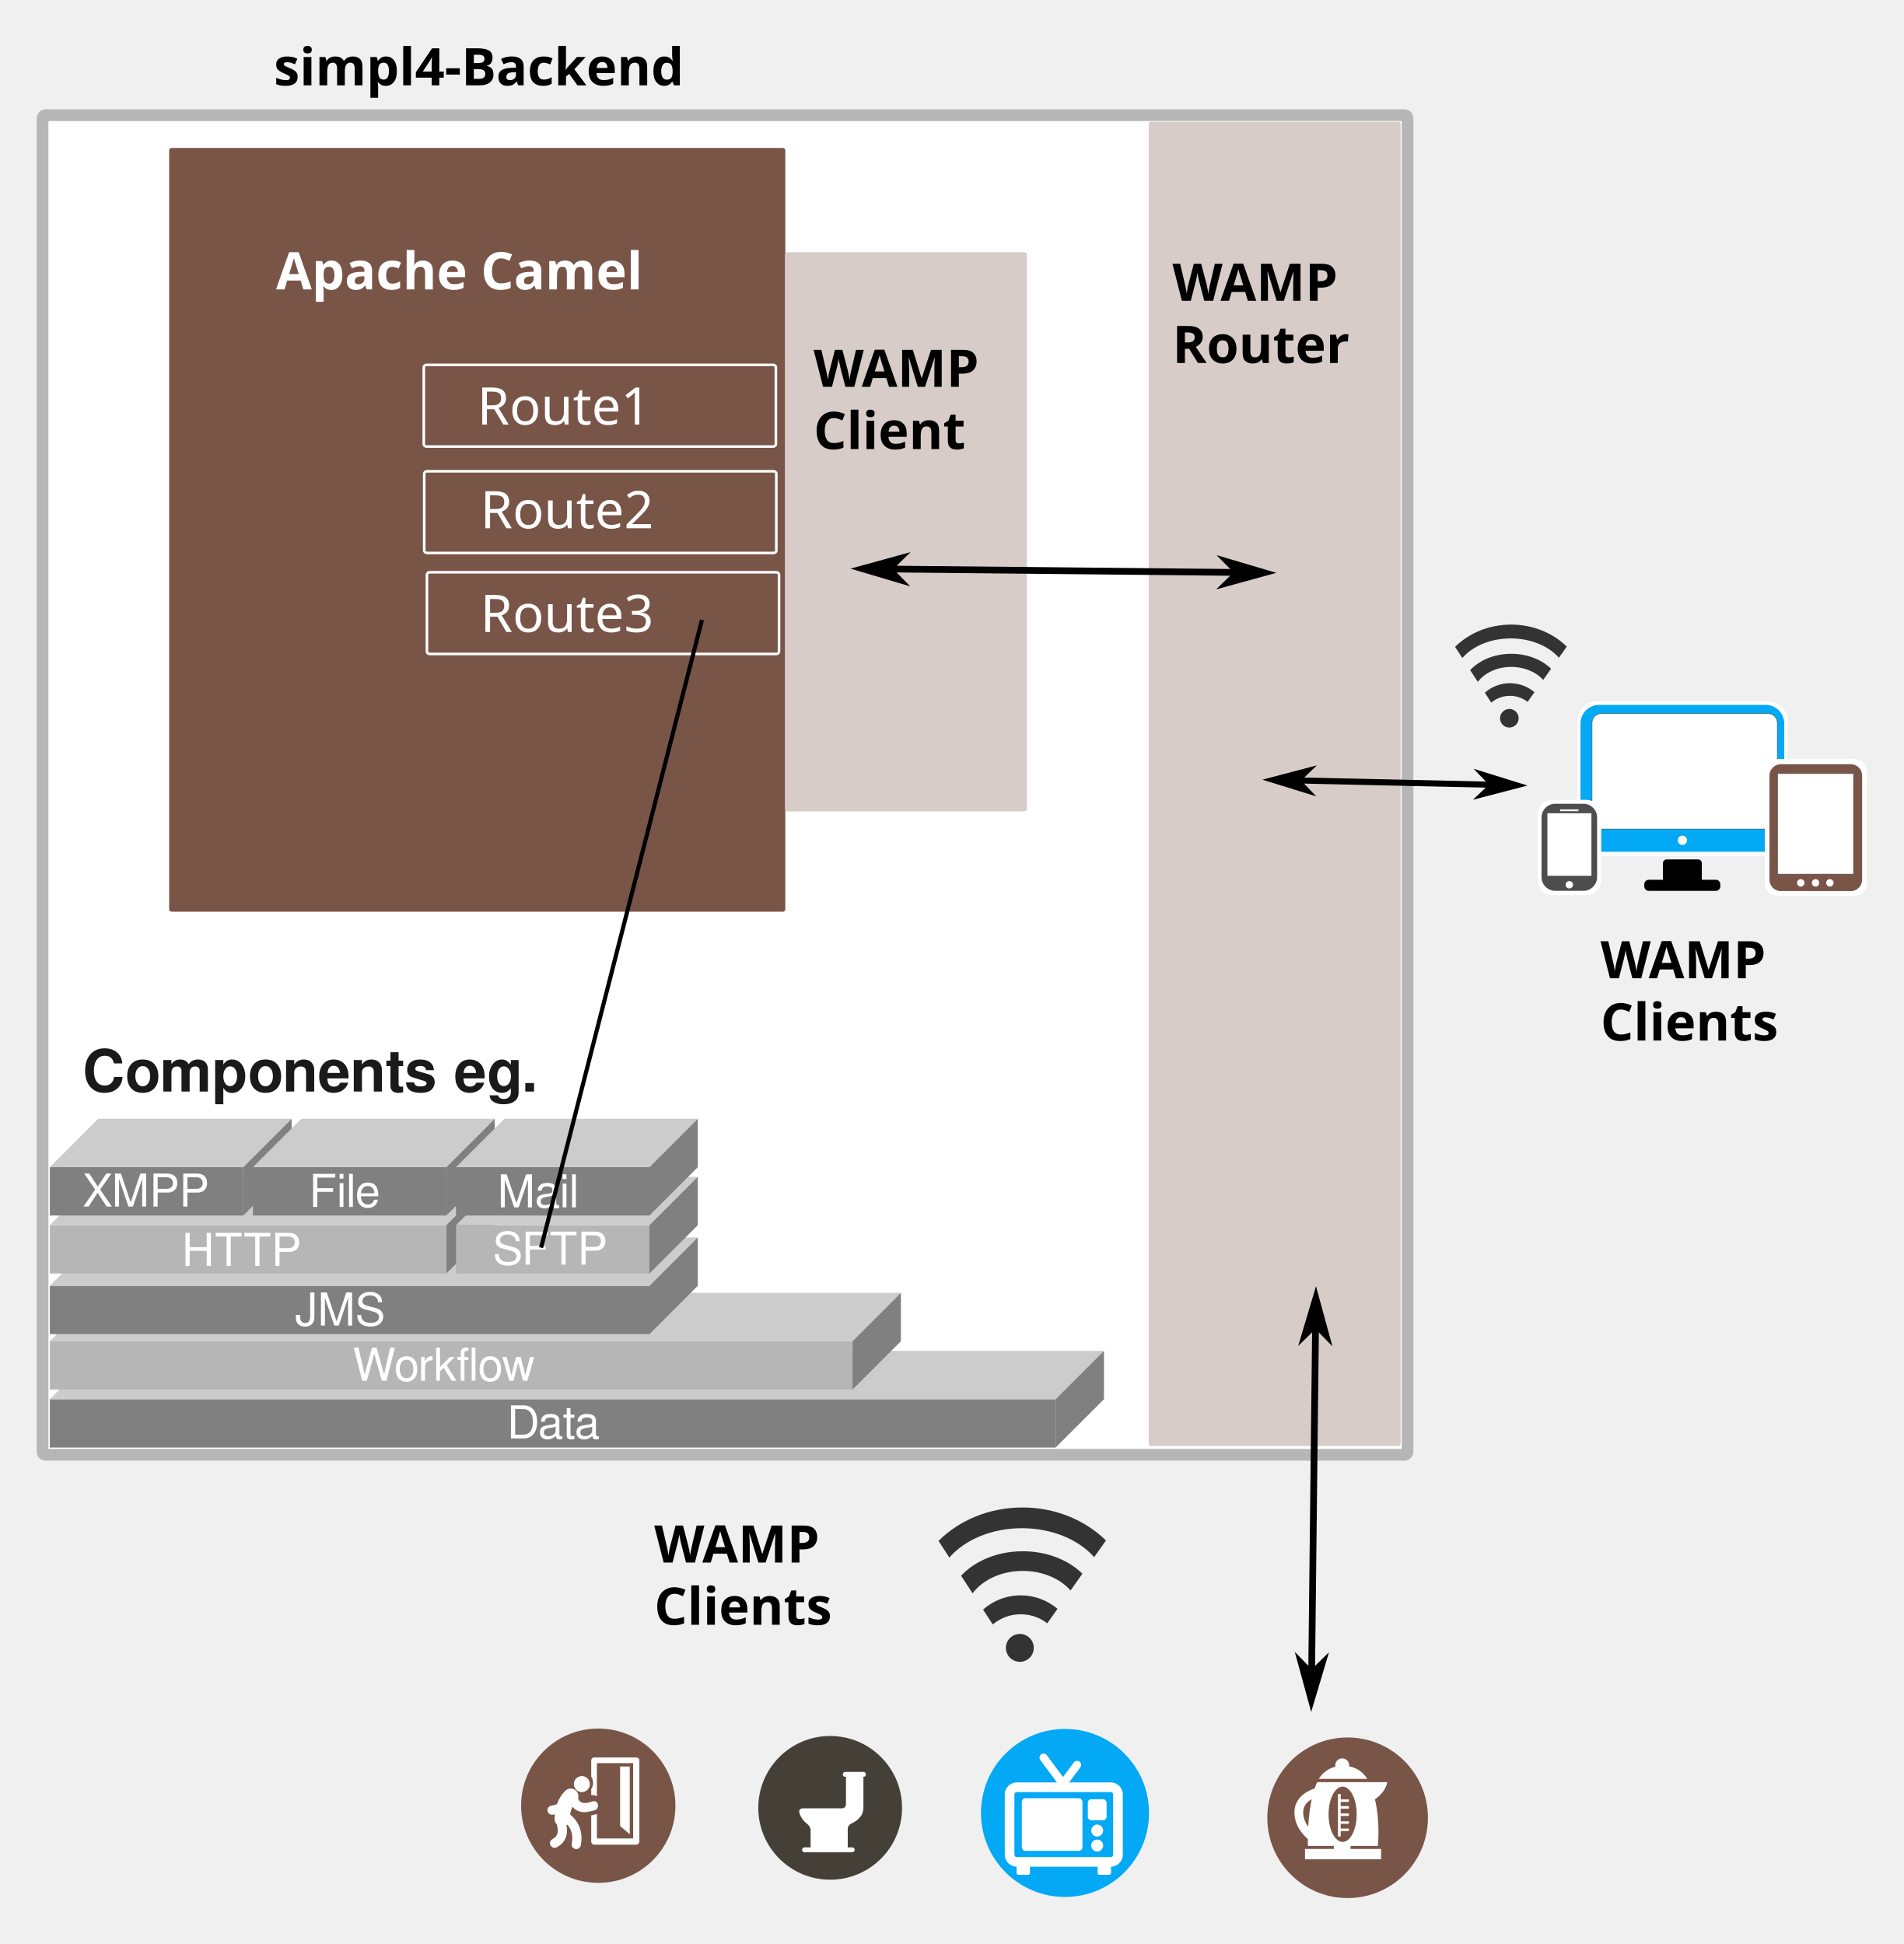
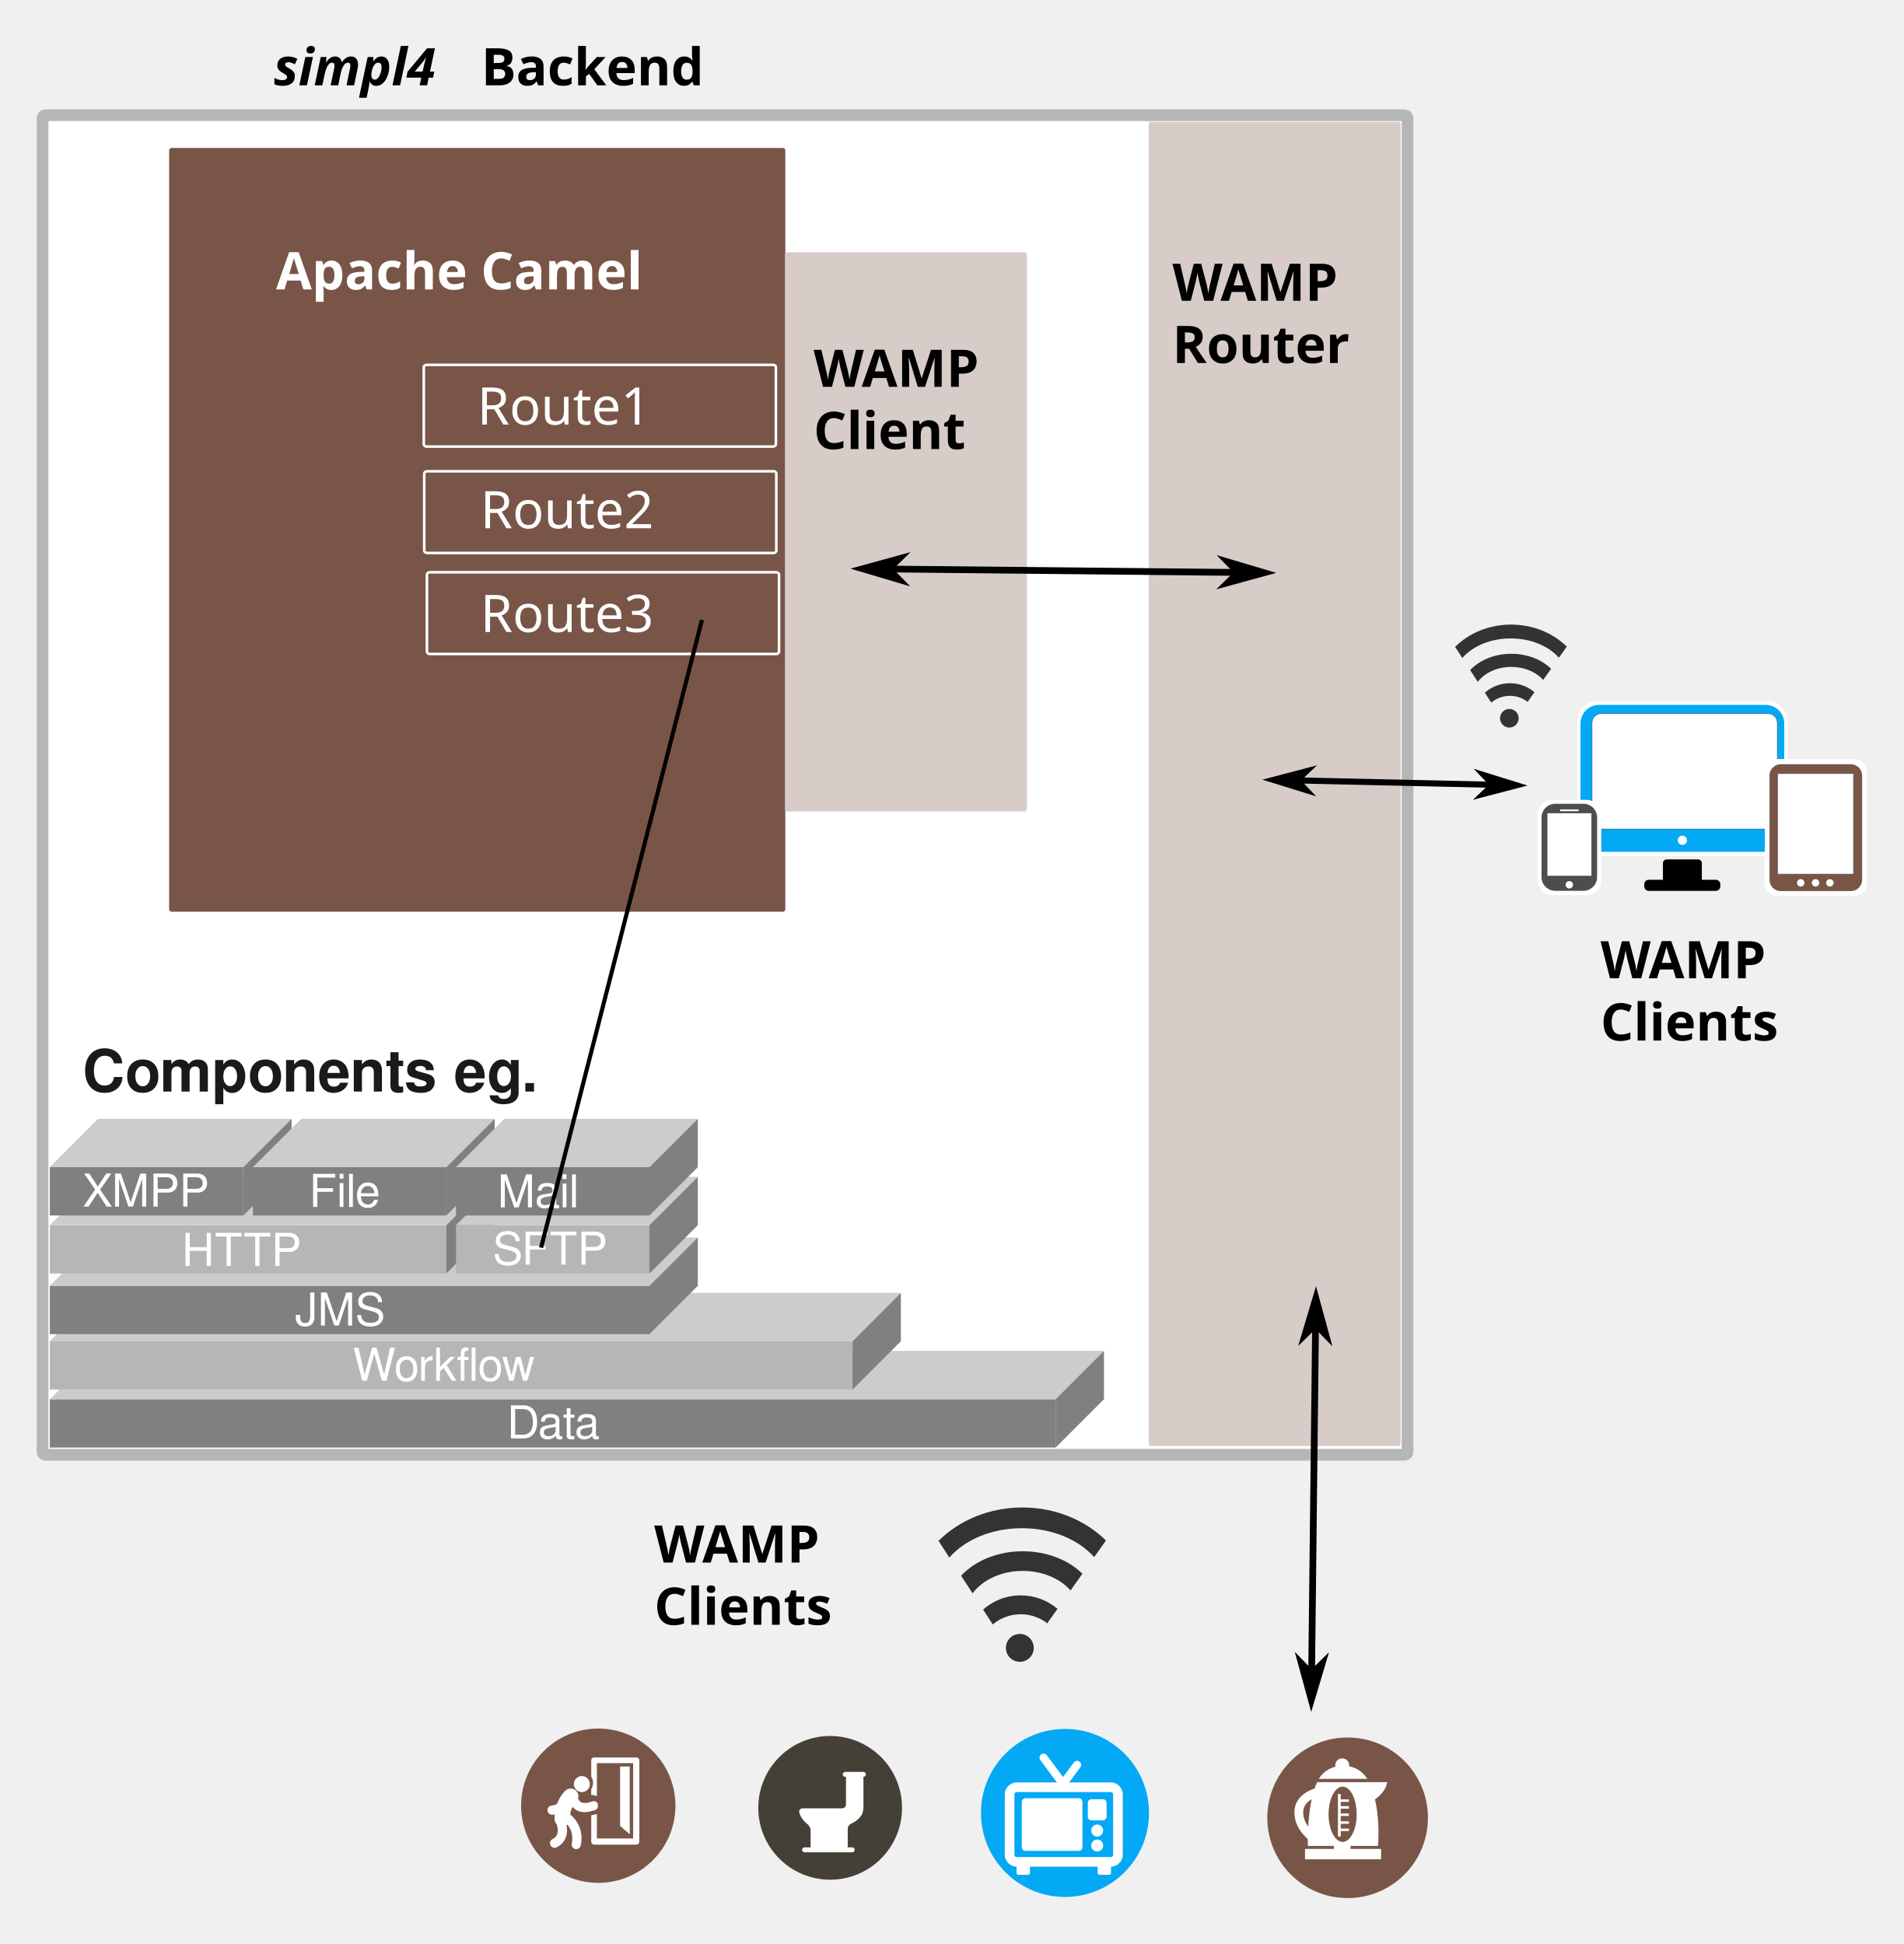
<svg xmlns="http://www.w3.org/2000/svg" width="207.181mm" height="211.635mm" viewBox="0 0 734.105 749.887" id="svg2" version="1.1">
  <defs id="defs4">
    <marker orient="auto" refY="0" refX="0" id="Arrow2Mend" style="overflow:visible">
      <path id="path4393" style="fill:#000000;fill-opacity:1;fill-rule:evenodd;stroke:#000000;stroke-width:0.625;stroke-linejoin:round;stroke-opacity:1" d="M 8.719,4.034 -2.207,0.016 8.719,-4.002 c -1.745,2.372 -1.735,5.617 -6e-7,8.035 z" transform="scale(-0.6,-0.6)" />
    </marker>
    <marker orient="auto" refY="0" refX="0" id="marker5491" style="overflow:visible">
      <path id="path5493" d="M 0,0 5,-5 -12.5,0 5,5 0,0 Z" style="fill:#000000;fill-opacity:1;fill-rule:evenodd;stroke:#000000;stroke-width:1pt;stroke-opacity:1" transform="matrix(-0.4,0,0,-0.4,-4,0)" />
    </marker>
    <marker orient="auto" refY="0" refX="0" id="marker5319" style="overflow:visible">
      <path id="path5321" d="M 0,0 5,-5 -12.5,0 5,5 0,0 Z" style="fill:#000000;fill-opacity:1;fill-rule:evenodd;stroke:#000000;stroke-width:1pt;stroke-opacity:1" transform="matrix(-0.4,0,0,-0.4,-4,0)" />
    </marker>
    <marker orient="auto" refY="0" refX="0" id="Arrow2Mstart" style="overflow:visible">
      <path id="path4390" style="fill:#000000;fill-opacity:1;fill-rule:evenodd;stroke:#000000;stroke-width:0.625;stroke-linejoin:round;stroke-opacity:1" d="M 8.719,4.034 -2.207,0.016 8.719,-4.002 c -1.745,2.372 -1.735,5.617 -6e-7,8.035 z" transform="scale(0.6,0.6)" />
    </marker>
    <marker orient="auto" refY="0" refX="0" id="marker5139" style="overflow:visible">
      <path id="path5141" d="M 0,0 5,-5 -12.5,0 5,5 0,0 Z" style="fill:#000000;fill-opacity:1;fill-rule:evenodd;stroke:#000000;stroke-width:1pt;stroke-opacity:1" transform="matrix(0.4,0,0,0.4,4,0)" />
    </marker>
    <marker style="overflow:visible" id="marker5051" refX="0" refY="0" orient="auto">
      <path transform="matrix(0.4,0,0,0.4,4,0)" style="fill:#000000;fill-opacity:1;fill-rule:evenodd;stroke:#000000;stroke-width:1pt;stroke-opacity:1" d="M 0,0 5,-5 -12.5,0 5,5 0,0 Z" id="path5053" />
    </marker>
    <marker orient="auto" refY="0" refX="0" id="Arrow1Mstart" style="overflow:visible">
      <path id="path4372" d="M 0,0 5,-5 -12.5,0 5,5 0,0 Z" style="fill:#000000;fill-opacity:1;fill-rule:evenodd;stroke:#000000;stroke-width:1pt;stroke-opacity:1" transform="matrix(0.4,0,0,0.4,4,0)" />
    </marker>
    <marker orient="auto" refY="0" refX="0" id="Arrow1Mend" style="overflow:visible">
      <path id="path4375" d="M 0,0 5,-5 -12.5,0 5,5 0,0 Z" style="fill:#000000;fill-opacity:1;fill-rule:evenodd;stroke:#000000;stroke-width:1pt;stroke-opacity:1" transform="matrix(-0.4,0,0,-0.4,-4,0)" />
    </marker>
    <marker orient="auto" refY="0" refX="0" id="marker4828" style="overflow:visible">
      <path id="path4369" d="M 0,0 5,-5 -12.5,0 5,5 0,0 Z" style="fill:#000000;fill-opacity:1;fill-rule:evenodd;stroke:#000000;stroke-width:1pt;stroke-opacity:1" transform="matrix(-0.8,0,0,-0.8,-10,0)" />
    </marker>
    <marker orient="auto" refY="0" refX="0" id="Arrow1Lend" style="overflow:visible">
      <path id="path43066" d="M 0,0 5,-5 -12.5,0 5,5 0,0 Z" style="fill:#000000;fill-opacity:1;fill-rule:evenodd;stroke:#000000;stroke-width:1pt;stroke-opacity:1" transform="matrix(-0.8,0,0,-0.8,-10,0)" />
    </marker>
    <marker style="overflow:visible" id="marker49680" refX="0" refY="0" orient="auto">
      <path transform="matrix(0.8,0,0,0.8,10,0)" style="fill:#000000;fill-opacity:1;fill-rule:evenodd;stroke:#000000;stroke-width:1pt;stroke-opacity:1" d="M 0,0 5,-5 -12.5,0 5,5 0,0 Z" id="path49682" />
    </marker>
    <marker orient="auto" refY="0" refX="0" id="Arrow1Lstart" style="overflow:visible">
      <path id="path43063" d="M 0,0 5,-5 -12.5,0 5,5 0,0 Z" style="fill:#000000;fill-opacity:1;fill-rule:evenodd;stroke:#000000;stroke-width:1pt;stroke-opacity:1" transform="matrix(0.8,0,0,0.8,10,0)" />
    </marker>
    <marker orient="auto" refY="0" refX="0" id="Arrow1Lstart-2-9" style="overflow:visible">
      <path id="path43063-7-5" d="M 0,0 5,-5 -12.5,0 5,5 0,0 Z" style="fill:#000000;fill-opacity:1;fill-rule:evenodd;stroke:#000000;stroke-width:1pt;stroke-opacity:1" transform="matrix(0.8,0,0,0.8,10,0)" />
    </marker>
    <marker orient="auto" refY="0" refX="0" id="Arrow1Mstart-3" style="overflow:visible">
      <path id="path4372-4" d="M 0,0 5,-5 -12.5,0 5,5 0,0 Z" style="fill:#000000;fill-opacity:1;fill-rule:evenodd;stroke:#000000;stroke-width:1pt;stroke-opacity:1" transform="matrix(0.4,0,0,0.4,4,0)" />
    </marker>
    <marker orient="auto" refY="0" refX="0" id="Arrow1Mend-0" style="overflow:visible">
      <path id="path4375-9" d="M 0,0 5,-5 -12.5,0 5,5 0,0 Z" style="fill:#000000;fill-opacity:1;fill-rule:evenodd;stroke:#000000;stroke-width:1pt;stroke-opacity:1" transform="matrix(-0.4,0,0,-0.4,-4,0)" />
    </marker>
    <marker orient="auto" refY="0" refX="0" id="Arrow1Mstart-3-0" style="overflow:visible">
      <path id="path4372-4-5" d="M 0,0 5,-5 -12.5,0 5,5 0,0 Z" style="fill:#000000;fill-opacity:1;fill-rule:evenodd;stroke:#000000;stroke-width:1pt;stroke-opacity:1" transform="matrix(0.4,0,0,0.4,4,0)" />
    </marker>
    <marker orient="auto" refY="0" refX="0" id="Arrow1Mend-0-8" style="overflow:visible">
      <path id="path4375-9-5" d="M 0,0 5,-5 -12.5,0 5,5 0,0 Z" style="fill:#000000;fill-opacity:1;fill-rule:evenodd;stroke:#000000;stroke-width:1pt;stroke-opacity:1" transform="matrix(-0.4,0,0,-0.4,-4,0)" />
    </marker>
  </defs>
  <g id="layer1" transform="translate(-19.63677,-163.5803)">
    <rect style="fill:#ffffff;fill-opacity:1;fill-rule:nonzero;stroke:#b6b6b6;stroke-width:4.503;stroke-linecap:round;stroke-linejoin:round;stroke-miterlimit:4;stroke-dasharray:none;stroke-dashoffset:0;stroke-opacity:1" id="rect40139" width="526.393" height="516.741" x="36.062" y="208.013" rx="1.148" ry="1.103" />
    <text id="text41596" y="648.429" x="69.546" style="font-style:normal;font-variant:normal;font-weight:bold;font-stretch:normal;font-size:20px;line-height:90%;font-family:Sans;-inkscape-font-specification:'Sans, Bold';text-align:start;letter-spacing:0px;word-spacing:0px;writing-mode:tb-rl;text-anchor:start;fill:#000000;fill-opacity:1;stroke:none;stroke-width:1px;stroke-linecap:butt;stroke-linejoin:miter;stroke-opacity:1" xml:space="preserve">
      <tspan y="69.546" x="648.429" id="tspan41598" />
    </text>
    <text id="text41600" y="552.65" x="63.484" style="font-style:normal;font-variant:normal;font-weight:bold;font-stretch:normal;font-size:20px;line-height:90%;font-family:Sans;-inkscape-font-specification:'Sans, Bold';text-align:start;letter-spacing:0px;word-spacing:0px;writing-mode:tb-rl;text-anchor:start;fill:#000000;fill-opacity:1;stroke:none;stroke-width:1px;stroke-linecap:butt;stroke-linejoin:miter;stroke-opacity:1" xml:space="preserve">
      <tspan y="63.484" x="552.65" id="tspan41602" />
    </text>
    <text xml:space="preserve" style="font-style:normal;font-variant:normal;font-weight:bold;font-stretch:normal;font-size:20px;line-height:90%;font-family:Sans;-inkscape-font-specification:'Sans, Bold';text-align:start;letter-spacing:0px;word-spacing:0px;writing-mode:lr-tb;text-anchor:start;fill:#000000;fill-opacity:1;stroke:none;stroke-width:1px;stroke-linecap:butt;stroke-linejoin:miter;stroke-opacity:1" x="123.665" y="601.35" id="text40230">
      <tspan id="tspan40232" x="123.665" y="601.35" />
    </text>
+     <text xml:space="preserve" style="font-style:italic;font-variant:normal;font-weight:bold;font-stretch:normal;font-size:20px;line-height:90%;font-family:Sans;-inkscape-font-specification:'Sans, Bold';text-align:start;letter-spacing:0px;word-spacing:0px;writing-mode:lr-tb;text-anchor:start;fill:#000000;fill-opacity:1;stroke:none;stroke-width:1px;stroke-linecap:butt;stroke-linejoin:miter;stroke-opacity:1" x="125.243" y="196.492" id="text40234">
+       <tspan id="tspan40236" x="125.243" y="196.492">simpl4</tspan>
+     </text>
    <text xml:space="preserve" style="font-style:normal;font-variant:normal;font-weight:bold;font-stretch:normal;font-size:20px;line-height:90%;font-family:Sans;-inkscape-font-specification:'Sans, Bold';text-align:start;letter-spacing:0px;word-spacing:0px;writing-mode:lr-tb;text-anchor:start;fill:#000000;fill-opacity:1;stroke:none;stroke-width:1px;stroke-linecap:butt;stroke-linejoin:miter;stroke-opacity:1" x="125.243" y="196.492" id="text40234">
-       <tspan id="tspan40236" x="125.243" y="196.492">simpl4-Backend</tspan>
+       <tspan id="tspan40236" x="205.243" y="196.492">Backend</tspan>
    </text>
    <g id="g50674" transform="translate(-119.4761,33.52513)">
      <circle r="3.589" cy="407.116" cx="721.2" id="path3812-5" style="fill:#333333" />
      <path id="path3814-0" style="fill:#333333" d="m 721.946,382.253 c -6.525,0 -12.303,2.481 -15.852,6.294 l 2.942,4.535 c 2.583,-3.452 7.397,-5.772 12.91,-5.772 5.105,0 9.61,1.991 12.301,5.025 l 3.051,-4.306 c -3.579,-3.52 -9.125,-5.777 -15.351,-5.777 z" />
      <path id="path3822-8" style="fill:#333333" d="m 721.423,393.602 c -3.712,0 -7.1,1.382 -9.678,3.655 l 2.485,3.832 c 1.943,-1.635 4.451,-2.623 7.193,-2.623 2.573,0 4.942,0.869 6.83,2.329 l 2.637,-3.724 c -2.55,-2.164 -5.855,-3.469 -9.466,-3.469 z" />
      <path id="path3824-9" style="fill:#333333" d="m 721.864,370.988 c -8.576,0 -16.28,3.32 -21.586,8.593 l 2.788,4.296 c 3.921,-4.539 10.814,-7.554 18.668,-7.554 7.794,0 14.644,2.967 18.581,7.448 l 3.039,-4.287 c -5.304,-5.218 -12.967,-8.496 -21.491,-8.496 z" />
    </g>
    <text xml:space="preserve" style="font-style:normal;font-variant:normal;font-weight:bold;font-stretch:normal;font-size:20px;line-height:90%;font-family:Sans;-inkscape-font-specification:'Sans, Bold';text-align:start;letter-spacing:0px;word-spacing:0px;writing-mode:tb-rl;text-anchor:start;fill:#000000;fill-opacity:1;stroke:none;stroke-width:1px;stroke-linecap:butt;stroke-linejoin:miter;stroke-opacity:1" x="50.147" y="545.375" id="text41858">
      <tspan id="tspan41860" x="545.375" y="50.147" />
    </text>
    <g id="g11807" transform="translate(-87.48679,1.922787)">
      <rect x="715.452" y="432.183" width="81.085" height="59.654" ry="7.584" style="fill:#ffffff" id="rect4090-8" />
      <rect x="716.657" y="433.556" width="78.58" height="56.671" ry="7.205" style="fill:#03a9f4;fill-opacity:1" id="rect4090" />
      <rect x="721.103" y="436.931" width="71.441" height="44.505" ry="3.541" style="fill:#ffffff;stroke:#4d4d4d;stroke-width:0.179" id="rect4088" />
      <path d="m 755.952,484.011 a 1.786,1.786 0 0 1 1.786,1.765 1.786,1.786 0 0 1 -1.744,1.806 1.786,1.786 0 0 1 -1.826,-1.723 1.786,1.786 0 0 1 1.702,-1.846" style="fill:#ffffff" id="path4092" />
      <path d="m 749.904,493.173 c -0.807,0 -1.462,0.655 -1.462,1.462 l 0,6.385 -5.436,0 c -0.979,0 -1.764,0.795 -1.764,1.775 l 0,0.748 c 0,0.979 0.784,1.764 1.764,1.764 l 25.809,0 c 0.979,0 1.764,-0.784 1.764,-1.764 l 0,-0.748 c 0,-0.979 -0.784,-1.775 -1.764,-1.775 l -5.369,0 0,-6.385 c 0,-0.808 -0.644,-1.462 -1.451,-1.462 l -12.089,0 z" style="fill:#000000" id="rect4112" />
      <rect x="787.731" y="454.433" width="39.324" height="52.759" ry="4.705" style="fill:#ffffff" id="rect4172-5" />
      <rect x="789.537" y="456.454" width="35.721" height="48.937" ry="4.364" style="fill:#795548;fill-opacity:1" id="rect4172" />
      <rect x="792.677" y="460.079" width="29.256" height="38.757" ry="0" style="fill:#ffffff;stroke:#4d4d4d;stroke-width:0.178" id="rect4124" />
      <path d="m 807.302,500.78 a 1.432,1.432 0 0 1 1.432,1.415 1.432,1.432 0 0 1 -1.398,1.448 1.432,1.432 0 0 1 -1.464,-1.382 1.432,1.432 0 0 1 1.365,-1.48" style="fill:#ffffff" id="path4126" />
      <path d="m 801.586,500.78 a 1.432,1.432 0 0 1 1.432,1.415 1.432,1.432 0 0 1 -1.398,1.448 1.432,1.432 0 0 1 -1.464,-1.382 1.432,1.432 0 0 1 1.365,-1.48" style="fill:#ffffff" id="path4126-2" />
      <path d="m 812.828,500.78 a 1.432,1.432 0 0 1 1.432,1.415 1.432,1.432 0 0 1 -1.398,1.448 1.432,1.432 0 0 1 -1.464,-1.382 1.432,1.432 0 0 1 1.365,-1.48" style="fill:#ffffff" id="path4126-4" />
      <rect x="700.115" y="470.194" width="24.545" height="36.774" ry="5.806" style="fill:#ffffff" id="rect3861-8" />
      <rect x="701.629" y="471.708" width="21.432" height="33.577" ry="5.301" style="fill:#4d4d4d;fill-opacity:1" id="rect3861" />
      <rect x="703.775" y="475.301" width="17.146" height="24.291" style="fill:#ffffff;stroke:#4d4d4d;stroke-width:0.179" id="rect3774" />
      <rect x="708.763" y="473.873" width="7.144" height="0.714" style="fill:#ffffff;stroke:#4d4d4d;stroke-width:0.071;stroke-linecap:round;stroke-linejoin:round" id="rect3776" />
      <path d="m 712.348,501.522 a 1.429,1.429 0 0 1 1.429,1.412 1.429,1.429 0 0 1 -1.396,1.445 1.429,1.429 0 0 1 -1.461,-1.379 1.429,1.429 0 0 1 1.362,-1.477" style="fill:#ffffff" id="path3859" />
      <text id="text40173-1" y="539.029" x="724.386" style="font-style:normal;font-variant:normal;font-weight:bold;font-stretch:normal;font-size:20px;line-height:120%;font-family:Sans;-inkscape-font-specification:'Sans, Bold';text-align:start;letter-spacing:0px;word-spacing:0px;writing-mode:lr-tb;text-anchor:start;fill:#000000;fill-opacity:1;stroke:none;stroke-width:1px;stroke-linecap:butt;stroke-linejoin:miter;stroke-opacity:1" xml:space="preserve">
        <tspan y="539.029" x="724.386" id="tspan40175-9">WAMP</tspan>
        <tspan id="tspan40177-9" y="563.029" x="724.386">Clients</tspan>
      </text>
    </g>
    <g id="g4411" transform="translate(-78.83426,-84.60262)">
      <circle r="29.761" cy="944.721" cx="329.195" id="path2985-5-0" style="fill:#795548;fill-opacity:1" />
      <polygon transform="matrix(1.117528,0,0,1.117528,309.6161,926.0712)" points="25.061,3.165 25.061,23.686 28.383,26.551 28.383,3.165 " id="polygon7-5" style="fill:#ffffff" />
      <path d="m 343.812,926.114 -16.214,0 c -0.625,0 -1.113,0.487 -1.113,1.11 l 0,6.263 c 0.437,0.701 0.709,1.533 0.709,2.425 0,0.893 -0.273,1.727 -0.709,2.427 l 0,2.29 c 0.217,-0.019 0.26,-0.031 0.406,-0.031 0.656,0 1.341,0.199 1.778,0.546 l 0,-12.845 13.977,0 0,29.047 -13.977,0 0,-9.423 c 0,0 -1.967,0.513 -2.184,0.529 l 0,10.147 c 0,0.625 0.489,1.148 1.113,1.148 l 16.214,0 c 0.624,0 1.235,-0.525 1.235,-1.148 l 0,-31.373 c 0,-0.624 -0.612,-1.111 -1.235,-1.111 z" id="path9-8" style="fill:#ffffff" />
      <path d="m 322.871,939.471 c 1.703,0 3.087,-1.383 3.087,-3.089 0,-1.705 -1.381,-3.089 -3.087,-3.089 -1.708,0 -3.089,1.383 -3.089,3.089 0,1.704 1.38,3.089 3.089,3.089 z" id="path11-8" style="fill:#ffffff" />
      <path d="m 320.33,946.156 c 1.03,0.717 2.252,1.074 3.655,1.074 0.765,0 3.185,-0.526 3.764,-0.712 0.649,-0.225 0.977,-0.536 1.172,-0.921 0.242,-0.648 0.127,-1.328 0.127,-1.328 -0.196,-1.214 -1.378,-1.489 -2.302,-1.156 -1.372,0.493 -3.243,0.912 -4.374,0.14 -0.478,-0.327 -0.778,-0.838 -0.966,-1.334 0.283,-0.93 0.101,-1.979 -0.576,-2.774 -1.057,-1.245 -2.923,-1.395 -4.167,-0.338 -0.304,0.255 -2.203,1.968 -3.381,5.302 -0.574,0.262 -1.267,0.469 -2.1,0.568 -0.972,0.116 -1.668,0.999 -1.557,1.971 0.108,0.902 0.873,1.567 1.76,1.567 0.069,0 0.139,-0.004 0.209,-0.016 0.289,-0.03 0.564,-0.076 0.831,-0.129 -0.055,0.563 -0.084,1.148 -0.084,1.766 0,0.797 0.32,1.521 0.835,2.054 0.336,1.044 0.61,2.484 0.238,3.667 -0.281,0.884 -0.893,1.557 -1.874,2.056 -0.873,0.445 -1.218,1.513 -0.776,2.385 0.314,0.614 0.935,0.971 1.582,0.971 0.27,0 0.545,-0.066 0.802,-0.197 1.826,-0.928 3.088,-2.364 3.65,-4.152 0.472,-1.508 0.401,-3.037 0.149,-4.335 0.118,-0.081 0.235,-0.172 0.341,-0.268 1.201,1.397 2.406,3.764 1.681,7.314 -0.196,0.958 0.424,1.895 1.381,2.093 0.121,0.02 0.241,0.034 0.359,0.034 0.821,0 1.562,-0.578 1.736,-1.416 1.22,-5.97 -1.643,-9.991 -4.075,-11.902 0.167,-1.234 0.507,-2.219 0.871,-2.975 0.304,0.356 0.662,0.693 1.086,0.989 z" id="path13-2" style="fill:#ffffff" />
      <circle style="fill:#03a9f4;fill-opacity:1" id="path2985-0-4" cx="509.192" cy="947.517" r="32.406" />
      <path d="m 526.835,935.74 -16.042,0 4.322,-5.82 c 0.516,-0.695 0.371,-1.677 -0.324,-2.193 -0.695,-0.516 -1.676,-0.371 -2.192,0.324 l -4.163,5.606 -6.242,-8.408 c -0.516,-0.695 -1.498,-0.84 -2.193,-0.324 -0.695,0.516 -0.84,1.498 -0.324,2.193 l 6.401,8.622 -15.47,0 c -2.559,1.3e-4 -4.642,2.083 -4.642,4.645 l 0,23.223 c 0,2.527 2.029,4.587 4.543,4.642 l 0,2.47 c 0,0.36 0.293,0.654 0.654,0.654 l 3.847,0 c 0.361,0 0.654,-0.293 0.654,-0.654 l 0,-2.467 26.12,0 0,2.467 c 0,0.36 0.293,0.654 0.654,0.654 l 3.847,0 c 0.361,0 0.654,-0.293 0.654,-0.654 l 0,-2.47 c 2.514,-0.054 4.543,-2.115 4.543,-4.642 l 0,-23.223 c 0,-2.56 -2.082,-4.644 -4.644,-4.644 z m 0.929,27.867 c 0,0.512 -0.416,0.929 -0.929,0.929 l -36.226,0 c -0.512,0 -0.929,-0.417 -0.929,-0.929 l 0,-23.223 c 0,-0.512 0.416,-0.929 0.929,-0.929 l 36.226,0 c 0.513,0 0.929,0.417 0.929,0.929 l -1.2e-4,23.223 z" id="path9-95" style="fill:#ffffff" />
      <path d="m 514.521,941.846 -20.586,0 c -0.773,0 -1.401,0.627 -1.401,1.401 l 0,17.498 c 0,0.773 0.627,1.4 1.401,1.4 l 20.586,0 c 0.774,0 1.401,-0.627 1.401,-1.4 l 0,-17.498 c 0,-0.774 -0.627,-1.401 -1.401,-1.401 z" id="path11-27" style="fill:#ffffff" />
      <path d="m 523.836,942.212 -4.441,0 c -0.773,0 -1.401,0.627 -1.401,1.401 l 0,5.342 c 0,0.774 0.627,1.401 1.401,1.401 l 4.441,0 c 0.773,0 1.4,-0.627 1.4,-1.401 l 0,-5.342 c 0,-0.774 -0.627,-1.401 -1.4,-1.401 z" id="path13-76" style="fill:#ffffff" />
      <circle r="2.31" cx="521.615" cy="954.305" id="circle15" style="fill:#ffffff" />
      <circle r="2.31" cx="521.615" cy="960.088" id="circle17" style="fill:#ffffff" />
      <circle style="fill:#795548;fill-opacity:1" id="path2985-9-6" cy="949.38" cx="618.188" r="30.973" />
      <path id="path7-7" d="m 618.754,929.528 c 0.02,-0.124 0.038,-0.247 0.038,-0.377 0,-1.486 -1.205,-2.691 -2.69,-2.691 -1.486,0 -2.693,1.205 -2.693,2.691 0,0.18 0.021,0.355 0.054,0.526 -4.56,1.153 -6.386,4.699 -6.386,4.699 l 18.682,0 c 0,0 -1.981,-3.881 -7.005,-4.847 z" style="fill:#ffffff" />
      <polygon transform="matrix(0.1022933,0,0,0.1022933,596.0975,926.4602)" id="polygon9" points="179.56,134.29 179.56,294.56 189.88,294.56 189.88,274.1 220.74,274.1 220.74,264.75 189.88,264.75 189.88,246.78 220.74,246.78 220.74,237.45 189.88,237.45 189.88,217.19 220.74,217.19 220.74,207.85 189.88,207.85 189.88,189.53 220.74,189.53 220.74,180.19 189.88,180.19 189.88,164.08 220.74,164.08 220.74,154.75 189.88,154.75 189.88,134.29 " style="fill:#ffffff" />
      <path id="path11-81" d="m 619.322,960.234 10.556,0 c 0.843,-10.872 -1.161,-17.943 -1.161,-17.943 0,0 4.116,-2.638 4.748,-6.649 l -27.018,0 c 0,0 -0.433,0.786 -0.995,2.452 -3.178,0.988 -7.63,3.679 -7.77,8.879 -0.144,5.367 3.371,9.073 5.165,10.612 -0.005,0.859 -0.007,1.732 0.01,2.649 l 10.026,0 0,1.161 -11.134,0 0,4.009 29.341,0 0,-4.01 -11.769,0 0,-1.161 10e-4,0 z m -18.263,-13.168 c 0.066,-2.446 1.687,-3.944 3.274,-4.832 -0.571,2.634 -1.095,6.125 -1.34,10.576 -1.057,-1.443 -1.997,-3.397 -1.934,-5.744 z m 15.204,-9.699 c 2.99,0 5.417,4.773 5.417,10.66 0,5.885 -2.427,10.659 -5.417,10.659 -2.993,0 -5.418,-4.773 -5.418,-10.659 0,-5.887 2.426,-10.66 5.418,-10.66 z" style="fill:#ffffff" />
      <circle style="fill:#454037;fill-opacity:1" id="path2985-0" cx="418.629" cy="945.548" r="27.721" />
      <path style="fill:#ffffff" id="path7" d="m 431.456,931.688 -7.021,0 c -0.526,0 -0.953,0.427 -0.953,0.953 0,0.526 0.427,0.953 0.953,0.953 l 0.392,0 c -0.065,0.166 -0.103,0.344 -0.103,0.533 l 0,10.124 c 0,0.821 -0.666,1.487 -1.486,1.487 l -15.212,0 c -0.821,0 -1.503,0.674 -1.321,1.475 0.5,2.197 2.033,3.742 3.144,4.609 0.647,0.503 1.234,1.489 1.234,2.31 l 0,6.122 c 0,0.19 0.039,0.369 0.103,0.534 l -2.446,0 c -0.525,0 -0.952,0.428 -0.952,0.953 0,0.525 0.427,0.952 0.952,0.952 l 18.394,0 c 0.526,0 0.952,-0.426 0.952,-0.952 0,-0.526 -0.426,-0.953 -0.952,-0.953 l -1.828,0 c 0.064,-0.165 0.104,-0.344 0.104,-0.534 l 0,-6.665 c 0,-0.821 0.649,-1.655 1.398,-1.991 1.207,-0.542 2.925,-1.585 4.023,-3.423 0.421,-0.706 0.626,-2.011 0.626,-2.833 l 0,-11.214 c 0,-0.189 -0.039,-0.368 -0.103,-0.533 l 0.103,0 c 0.526,0 0.952,-0.427 0.952,-0.953 0,-0.525 -0.426,-0.952 -0.953,-0.952 z" />
      <circle r="5.38" cy="883.841" cx="491.779" id="path3812" style="fill:#333333" />
      <path id="path3814" style="fill:#333333" d="m 492.898,846.57 c -9.782,0 -18.443,3.719 -23.764,9.435 l 4.411,6.799 c 3.872,-5.174 11.088,-8.653 19.353,-8.653 7.653,0 14.406,2.984 18.44,7.533 l 4.573,-6.454 c -5.366,-5.277 -13.679,-8.66 -23.013,-8.66 z" />
      <path id="path3822" style="fill:#333333" d="m 492.113,863.583 c -5.564,0 -10.643,2.071 -14.507,5.479 l 3.725,5.745 c 2.912,-2.451 6.673,-3.932 10.782,-3.932 3.858,0 7.408,1.303 10.238,3.491 l 3.953,-5.583 c -3.823,-3.244 -8.777,-5.2 -14.19,-5.2 z" />
      <path id="path3824" style="fill:#333333" d="m 492.775,829.683 c -12.856,0 -24.404,4.976 -32.358,12.881 l 4.18,6.441 c 5.878,-6.804 16.211,-11.324 27.985,-11.324 11.683,0 21.952,4.448 27.854,11.165 l 4.555,-6.427 c -7.951,-7.822 -19.438,-12.736 -32.216,-12.736 z" />
      <text id="text40173-6" y="850.926" x="350.777" style="font-style:normal;font-variant:normal;font-weight:bold;font-stretch:normal;font-size:20px;line-height:120%;font-family:Sans;-inkscape-font-specification:'Sans, Bold';text-align:start;letter-spacing:0px;word-spacing:0px;writing-mode:lr-tb;text-anchor:start;fill:#000000;fill-opacity:1;stroke:none;stroke-width:1px;stroke-linecap:butt;stroke-linejoin:miter;stroke-opacity:1" xml:space="preserve">
        <tspan y="850.926" x="350.777" id="tspan40175-1">WAMP</tspan>
        <tspan id="tspan40177-0" y="874.926" x="350.777">Clients</tspan>
      </text>
    </g>
    <path style="fill:none;fill-rule:evenodd;stroke:#ffffff;stroke-width:1.672px;stroke-linecap:butt;stroke-linejoin:miter;stroke-opacity:1" d="m 292.362,404.88 -94.67,225.277 0,0" id="path48129" />
    <flowRoot xml:space="preserve" id="flowRoot49776" style="font-style:normal;font-variant:normal;font-weight:bold;font-stretch:normal;font-size:20px;line-height:90%;font-family:Sans;-inkscape-font-specification:'Sans, Bold';text-align:start;letter-spacing:0px;word-spacing:0px;writing-mode:lr-tb;text-anchor:start;fill:#000000;fill-opacity:1;stroke:none;stroke-width:1px;stroke-linecap:butt;stroke-linejoin:miter;stroke-opacity:1">
      <flowRegion id="flowRegion49778">
        <rect id="rect49780" width="295.825" height="269.153" x="14.549" y="415.356" />
      </flowRegion>
      <flowPara id="flowPara49782" />
    </flowRoot>
    <rect style="fill:#d7ccc8;fill-opacity:1;fill-rule:nonzero;stroke:#000000;stroke-width:0;stroke-linecap:round;stroke-linejoin:round;stroke-miterlimit:4;stroke-dasharray:none;stroke-dashoffset:0;stroke-opacity:1" id="rect40163" width="97.125" height="510.821" x="462.665" y="210.556" rx="0.592" ry="1.09" />
    <text xml:space="preserve" style="font-style:normal;font-variant:normal;font-weight:normal;font-stretch:normal;font-size:20.485px;line-height:90%;font-family:FreeSans;-inkscape-font-specification:'FreeSans, Normal';text-align:start;letter-spacing:0px;word-spacing:0px;writing-mode:lr-tb;text-anchor:start;fill:#000000;fill-opacity:1;stroke:none;stroke-width:1px;stroke-linecap:butt;stroke-linejoin:miter;stroke-opacity:1" x="616.496" y="910.987" id="text5096">
      <tspan id="tspan5098" x="616.496" y="910.987" />
    </text>
    <g id="g5340" transform="translate(-3.001761,-50.75788)">
      <text xml:space="preserve" style="font-style:normal;font-variant:normal;font-weight:600;font-stretch:normal;font-size:22.5px;line-height:110%;font-family:FreeSans;-inkscape-font-specification:'FreeSans, Semi-Bold';text-align:start;letter-spacing:0px;word-spacing:0px;writing-mode:lr-tb;text-anchor:start;fill:#1a1a1a;fill-opacity:1;stroke:none;stroke-width:1px;stroke-linecap:butt;stroke-linejoin:miter;stroke-opacity:1" x="54.563" y="635.391" id="text49910">
        <tspan id="tspan49912" x="54.563" y="635.391">Components eg.</tspan>
      </text>
      <g id="g4968" transform="matrix(0.7459384,0,0,0.7459384,41.85871,660.8317)">
        <rect id="rect4970" style="fill:#808080;fill-opacity:1;stroke:none" y="125" x="0" height="25" width="520" />
        <path id="path4972" style="fill:#cccccc;stroke:none" d="m 0,125 25,-25 520,0 -25,25 -520,0 z" />
        <path id="path4974" style="fill:#808080;stroke:none" d="m 520,150 0,-25 25,-25 0,25 -25,25 z" />
      </g>
      <g id="g4976" transform="matrix(0.7459384,0,0,0.7459384,41.85871,638.4536)">
        <rect id="rect4978" style="fill:#b6b6b6;fill-opacity:1;stroke:none" y="125" x="0" height="25" width="415" />
        <path id="path4980" style="fill:#cccccc;stroke:none" d="m 0,125 25,-25 415,0 -25,25 -415,0 z" />
        <path id="path4982" style="fill:#808080;stroke:none" d="m 415,150 0,-25 25,-25 0,25 -25,25 z" />
      </g>
      <g id="g4984" transform="matrix(0.7459384,0,0,0.7459384,41.85871,617.076)">
        <rect id="rect4986" style="fill:#808080;fill-opacity:1;stroke:none" y="125" x="0" height="25" width="310" />
        <path id="path4988" style="fill:#cccccc;stroke:none" d="m 0,125 25,-25 310,0 -25,25 -310,0 z" />
        <path id="path4990" style="fill:#808080;stroke:none" d="m 310,150 0,-25 25,-25 0,25 -25,25 z" />
      </g>
      <g transform="matrix(0.7459384,0,0,0.7459384,41.85871,593.6973)" id="g4992">
        <rect id="rect4994" style="fill:#b6b6b6;fill-opacity:1;stroke:none" y="125" x="0" height="25" width="205" />
        <path id="path4996" style="fill:#cccccc;stroke:none" d="m 0,125 25,-25 205,0 -25,25 -205,0 z" />
        <path id="path4998" style="fill:#808080;stroke:none" d="m 205,150 0,-25 25,-25 0,25 -25,25 z" />
      </g>
      <g id="g5000" transform="matrix(0.7459384,0,0,0.7459384,41.85871,571.3191)">
        <rect id="rect5002" style="fill:#808080;fill-opacity:1;stroke:none" y="125" x="0" height="25" width="100" />
        <path id="path5004" style="fill:#cccccc;stroke:none" d="m 0,125 25,-25 100,0 -25,25 -100,0 z" />
        <path id="path5006" style="fill:#808080;stroke:none" d="m 100,150 0,-25 25,-25 0,25 -25,25 z" />
      </g>
      <g id="g5008" transform="matrix(0.7459384,0,0,0.7459384,120.1822,571.3191)">
        <rect id="rect5010" style="fill:#808080;fill-opacity:1;stroke:none" y="125" x="0" height="25" width="100" />
        <path id="path5012" style="fill:#cccccc;stroke:none" d="m 0,125 25,-25 100,0 -25,25 -100,0 z" />
        <path id="path5014" style="fill:#808080;stroke:none" d="m 100,150 0,-25 25,-25 0,25 -25,25 z" />
      </g>
      <rect id="rect5018" style="fill:#b6b6b6;fill-opacity:1;stroke:none" y="686.94" x="198.506" height="18.648" width="74.594" />
      <path id="path5020" style="fill:#cccccc;stroke:none" d="m 198.506,686.94 18.648,-18.648 74.594,0 -18.648,18.648 -74.594,0 z" />
      <path id="path5022" style="fill:#808080;stroke:none" d="m 273.1,705.588 0,-18.648 18.648,-18.648 0,18.648 -18.648,18.648 z" />
      <text xml:space="preserve" style="font-style:normal;font-variant:normal;font-weight:normal;font-stretch:normal;font-size:17.5px;line-height:90%;font-family:FreeSans;-inkscape-font-specification:'FreeSans, Normal';text-align:start;letter-spacing:0px;word-spacing:0px;writing-mode:lr-tb;text-anchor:start;fill:#ffffff;fill-opacity:1;stroke:none;stroke-width:1px;stroke-linecap:butt;stroke-linejoin:miter;stroke-opacity:1" x="218.277" y="769.197" id="text5072">
        <tspan id="tspan5074" x="218.277" y="769.197">Data</tspan>
      </text>
      <text xml:space="preserve" style="font-style:normal;font-variant:normal;font-weight:normal;font-stretch:normal;font-size:17.5px;line-height:90%;font-family:FreeSans;-inkscape-font-specification:'FreeSans, Normal';text-align:start;letter-spacing:0px;word-spacing:0px;writing-mode:lr-tb;text-anchor:start;fill:#ffffff;fill-opacity:1;stroke:none;stroke-width:1px;stroke-linecap:butt;stroke-linejoin:miter;stroke-opacity:1" x="158.794" y="746.932" id="text5076">
        <tspan id="tspan5078" x="158.794" y="746.932">Workflow</tspan>
      </text>
      <text xml:space="preserve" style="font-style:normal;font-variant:normal;font-weight:normal;font-stretch:normal;font-size:17.5px;line-height:80%;font-family:FreeSans;-inkscape-font-specification:'FreeSans, Normal';text-align:start;letter-spacing:0px;word-spacing:0px;writing-mode:lr-tb;text-anchor:start;fill:#ffffff;fill-opacity:1;stroke:none;stroke-width:1px;stroke-linecap:butt;stroke-linejoin:miter;stroke-opacity:1" x="141.981" y="679.909" id="text5080">
        <tspan id="tspan5082" x="141.981" y="679.909">File</tspan>
      </text>
      <text xml:space="preserve" style="font-style:normal;font-variant:normal;font-weight:normal;font-stretch:normal;font-size:17.5px;line-height:80%;font-family:FreeSans;-inkscape-font-specification:'FreeSans, Normal';text-align:start;letter-spacing:0px;word-spacing:0px;writing-mode:lr-tb;text-anchor:start;fill:#ffffff;fill-opacity:1;stroke:none;stroke-width:1px;stroke-linecap:butt;stroke-linejoin:miter;stroke-opacity:1" x="92.762" y="702.651" id="text5084">
        <tspan id="tspan5086" x="92.762" y="702.651">HTTP</tspan>
      </text>
      <text xml:space="preserve" style="font-style:normal;font-variant:normal;font-weight:normal;font-stretch:normal;font-size:17.5px;line-height:90%;font-family:FreeSans;-inkscape-font-specification:'FreeSans, Normal';text-align:start;letter-spacing:0px;word-spacing:0px;writing-mode:lr-tb;text-anchor:start;fill:#ffffff;fill-opacity:1;stroke:none;stroke-width:1px;stroke-linecap:butt;stroke-linejoin:miter;stroke-opacity:1" x="54.554" y="679.779" id="text5088">
        <tspan id="tspan5090" x="54.554" y="679.779">XMPP</tspan>
      </text>
      <text xml:space="preserve" style="font-style:normal;font-variant:normal;font-weight:normal;font-stretch:normal;font-size:17.5px;line-height:90%;font-family:FreeSans;-inkscape-font-specification:'FreeSans, Normal';text-align:start;letter-spacing:0px;word-spacing:0px;writing-mode:lr-tb;text-anchor:start;fill:#ffffff;fill-opacity:1;stroke:none;stroke-width:1px;stroke-linecap:butt;stroke-linejoin:miter;stroke-opacity:1" x="136.124" y="725.66" id="text5092">
        <tspan id="tspan5094" x="136.124" y="725.66">JMS</tspan>
      </text>
      <g id="g5024" transform="matrix(0.7459384,0,0,0.7459384,198.5058,571.3191)">
        <rect id="rect5026" style="fill:#808080;fill-opacity:1;stroke:none" y="125" x="0" height="25" width="100" />
        <path id="path5028" style="fill:#cccccc;stroke:none" d="m 0,125 25,-25 100,0 -25,25 -100,0 z" />
        <path id="path5030" style="fill:#808080;stroke:none" d="m 100,150 0,-25 25,-25 0,25 -25,25 z" />
      </g>
      <text xml:space="preserve" style="font-style:normal;font-variant:normal;font-weight:normal;font-stretch:normal;font-size:17.5px;line-height:90%;font-family:FreeSans;-inkscape-font-specification:'FreeSans, Normal';text-align:start;letter-spacing:0px;word-spacing:0px;writing-mode:lr-tb;text-anchor:start;fill:#ffffff;fill-opacity:1;stroke:none;stroke-width:1px;stroke-linecap:butt;stroke-linejoin:miter;stroke-opacity:1" x="214.382" y="680.075" id="text5100">
        <tspan id="tspan5102" x="214.382" y="680.075">Mail</tspan>
      </text>
      <text xml:space="preserve" style="font-style:normal;font-variant:normal;font-weight:normal;font-stretch:normal;font-size:17.5px;line-height:90%;font-family:FreeSans;-inkscape-font-specification:'FreeSans, Normal';text-align:start;letter-spacing:0px;word-spacing:0px;writing-mode:lr-tb;text-anchor:start;fill:#ffffff;fill-opacity:1;stroke:none;stroke-width:1px;stroke-linecap:butt;stroke-linejoin:miter;stroke-opacity:1" x="212.62" y="702.168" id="text5072-4">
        <tspan id="tspan5074-9" x="212.62" y="702.168">SFTP</tspan>
      </text>
    </g>
    <g id="g5172">
      <rect style="fill:#795548;fill-opacity:1;fill-rule:nonzero;stroke:#000000;stroke-width:0;stroke-linecap:round;stroke-linejoin:round;stroke-miterlimit:4;stroke-dasharray:none;stroke-dashoffset:0;stroke-opacity:1" id="rect40157" width="237.63" height="294.613" x="84.868" y="220.657" rx="0.939" ry="0.95" />
      <rect ry="0.949" rx="1.094" y="260.875" x="322.369" height="215.728" width="93.275" id="rect40165" style="fill:#d7ccc8;fill-opacity:1;fill-rule:nonzero;stroke:#000000;stroke-width:0;stroke-linecap:round;stroke-linejoin:round;stroke-miterlimit:4;stroke-dasharray:none;stroke-dashoffset:0;stroke-opacity:1" />
      <text id="text40173" y="312.799" x="333.41" style="font-style:normal;font-variant:normal;font-weight:bold;font-stretch:normal;font-size:20px;line-height:120%;font-family:Sans;-inkscape-font-specification:'Sans, Bold';text-align:start;letter-spacing:0px;word-spacing:0px;writing-mode:lr-tb;text-anchor:start;fill:#000000;fill-opacity:1;stroke:none;stroke-width:1px;stroke-linecap:butt;stroke-linejoin:miter;stroke-opacity:1" xml:space="preserve">
        <tspan y="312.799" x="333.41" id="tspan40175">WAMP</tspan>
        <tspan id="tspan40177" y="336.799" x="333.41">Client</tspan>
      </text>
      <text id="text40179" y="275.215" x="126.089" style="font-style:normal;font-variant:normal;font-weight:bold;font-stretch:normal;font-size:20px;line-height:120%;font-family:Sans;-inkscape-font-specification:'Sans, Bold';text-align:start;letter-spacing:0px;word-spacing:0px;writing-mode:lr-tb;text-anchor:start;fill:#ffffff;fill-opacity:1;stroke:none;stroke-width:1px;stroke-linecap:butt;stroke-linejoin:miter;stroke-opacity:1" xml:space="preserve">
        <tspan y="275.215" x="126.089" id="tspan40181">Apache Camel</tspan>
      </text>
      <rect ry="0.949" rx="1.094" y="304.312" x="183.072" height="31.522" width="135.789" id="rect40183" style="fill:none;fill-opacity:1;fill-rule:nonzero;stroke:#ffffff;stroke-width:1;stroke-linecap:round;stroke-linejoin:round;stroke-miterlimit:4;stroke-dasharray:none;stroke-dashoffset:0;stroke-opacity:1" />
      <text id="text40185" y="327.348" x="203.683" style="font-style:normal;font-variant:normal;font-weight:normal;font-stretch:normal;font-size:20px;line-height:90%;font-family:Sans;-inkscape-font-specification:'Sans, Normal';text-align:start;letter-spacing:0px;word-spacing:0px;writing-mode:lr-tb;text-anchor:start;fill:#ffffff;fill-opacity:1;stroke:none;stroke-width:1px;stroke-linecap:butt;stroke-linejoin:miter;stroke-opacity:1" xml:space="preserve">
        <tspan y="327.348" x="203.683" id="tspan40187">Route1</tspan>
      </text>
      <rect ry="0.949" rx="1.094" y="345.364" x="183.241" height="31.522" width="135.789" id="rect40183-4" style="fill:none;fill-opacity:1;fill-rule:nonzero;stroke:#ffffff;stroke-width:1;stroke-linecap:round;stroke-linejoin:round;stroke-miterlimit:4;stroke-dasharray:none;stroke-dashoffset:0;stroke-opacity:1" />
      <text id="text40185-0" y="367.357" x="204.895" style="font-style:normal;font-variant:normal;font-weight:normal;font-stretch:normal;font-size:20px;line-height:90%;font-family:Sans;-inkscape-font-specification:'Sans, Normal';text-align:start;letter-spacing:0px;word-spacing:0px;writing-mode:lr-tb;text-anchor:start;fill:#ffffff;fill-opacity:1;stroke:none;stroke-width:1px;stroke-linecap:butt;stroke-linejoin:miter;stroke-opacity:1" xml:space="preserve">
        <tspan y="367.357" x="204.895" id="tspan40187-9">Route2</tspan>
      </text>
      <rect ry="0.949" rx="1.094" y="384.33" x="184.285" height="31.522" width="135.789" id="rect40183-9" style="fill:none;fill-opacity:1;fill-rule:nonzero;stroke:#ffffff;stroke-width:1;stroke-linecap:round;stroke-linejoin:round;stroke-miterlimit:4;stroke-dasharray:none;stroke-dashoffset:0;stroke-opacity:1" />
      <text id="text40185-7" y="407.366" x="204.895" style="font-style:normal;font-variant:normal;font-weight:normal;font-stretch:normal;font-size:20px;line-height:90%;font-family:Sans;-inkscape-font-specification:'Sans, Normal';text-align:start;letter-spacing:0px;word-spacing:0px;writing-mode:lr-tb;text-anchor:start;fill:#ffffff;fill-opacity:1;stroke:none;stroke-width:1px;stroke-linecap:butt;stroke-linejoin:miter;stroke-opacity:1" xml:space="preserve">
        <tspan y="407.366" x="204.895" id="tspan40187-1">Route3</tspan>
      </text>
    </g>
    <text xml:space="preserve" style="font-style:normal;font-variant:normal;font-weight:bold;font-stretch:normal;font-size:20px;line-height:120%;font-family:Sans;-inkscape-font-specification:'Sans, Bold';text-align:start;letter-spacing:0px;word-spacing:0px;writing-mode:lr-tb;text-anchor:start;fill:#000000;fill-opacity:1;stroke:none;stroke-width:1px;stroke-linecap:butt;stroke-linejoin:miter;stroke-opacity:1" x="471.794" y="279.605" id="text40167">
      <tspan id="tspan40169" x="471.794" y="279.605">WAMP</tspan>
      <tspan x="471.794" y="303.605" id="tspan40171">Router</tspan>
    </text>
    <path style="fill:none;fill-rule:evenodd;stroke:#000000;stroke-width:2.6;stroke-linecap:butt;stroke-linejoin:miter;stroke-miterlimit:4;stroke-dasharray:none;stroke-opacity:1;marker-start:url(#Arrow1Mstart);marker-end:url(#Arrow1Mend)" d="m 527.099,664.859 c -0.577,51.323 -1.137,102.647 -1.735,153.97" id="path43057" />
    <path style="fill:#ee0c0c;fill-opacity:1;fill-rule:evenodd;stroke:#000000;stroke-width:1.6;stroke-linecap:butt;stroke-linejoin:miter;stroke-miterlimit:4;stroke-dasharray:none;stroke-opacity:1" d="m 290.345,402.72 -62.036,242.142" id="path5389" />
    <path style="fill:none;fill-rule:evenodd;stroke:#000000;stroke-width:2.6;stroke-linecap:butt;stroke-linejoin:miter;stroke-miterlimit:4;stroke-dasharray:none;stroke-opacity:1;marker-start:url(#Arrow1Mstart-3);marker-end:url(#Arrow1Mend-0)" d="m 352.754,382.984 c 51.324,0.504 102.648,0.992 153.972,1.517" id="path43057-7" />
    <path style="fill:none;fill-rule:evenodd;stroke:#000000;stroke-width:2.354;stroke-linecap:butt;stroke-linejoin:miter;stroke-miterlimit:4;stroke-dasharray:none;stroke-opacity:1;marker-start:url(#Arrow1Mstart-3-0);marker-end:url(#Arrow1Mend-0-8)" d="m 511.108,464.433 c 30.998,0.684 61.997,1.346 92.995,2.059" id="path43057-7-6" />
  </g>
</svg>
